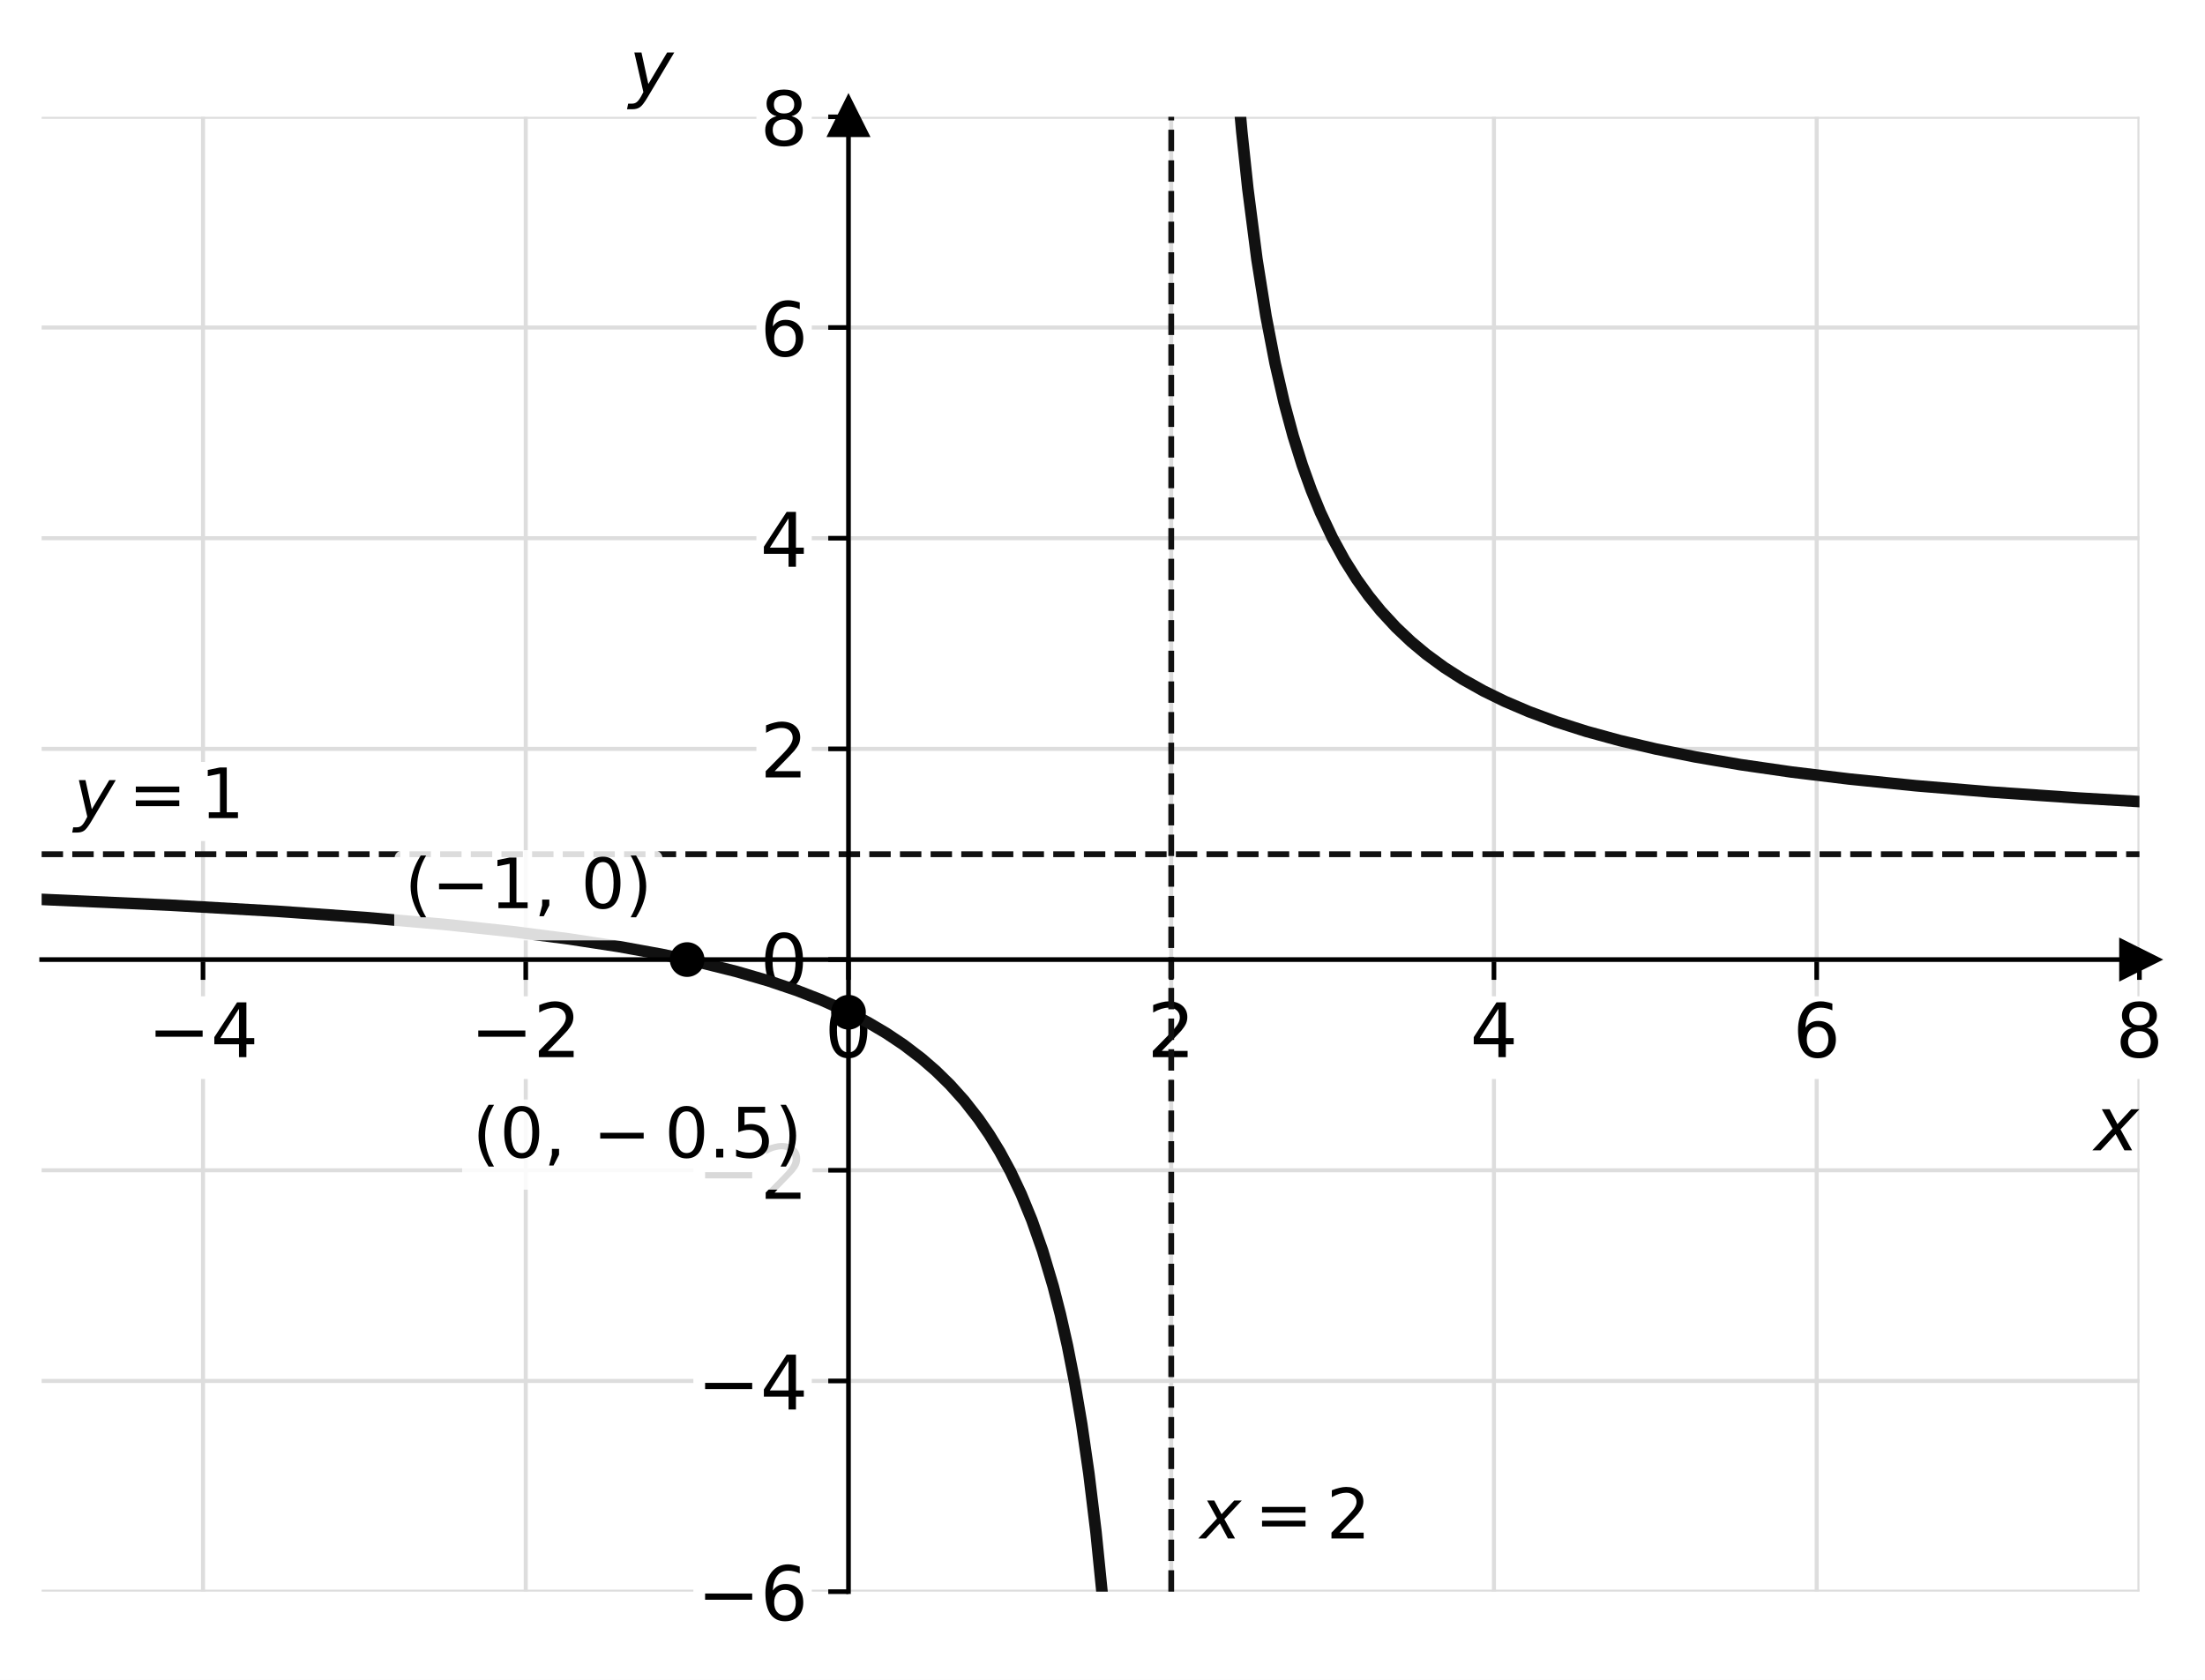
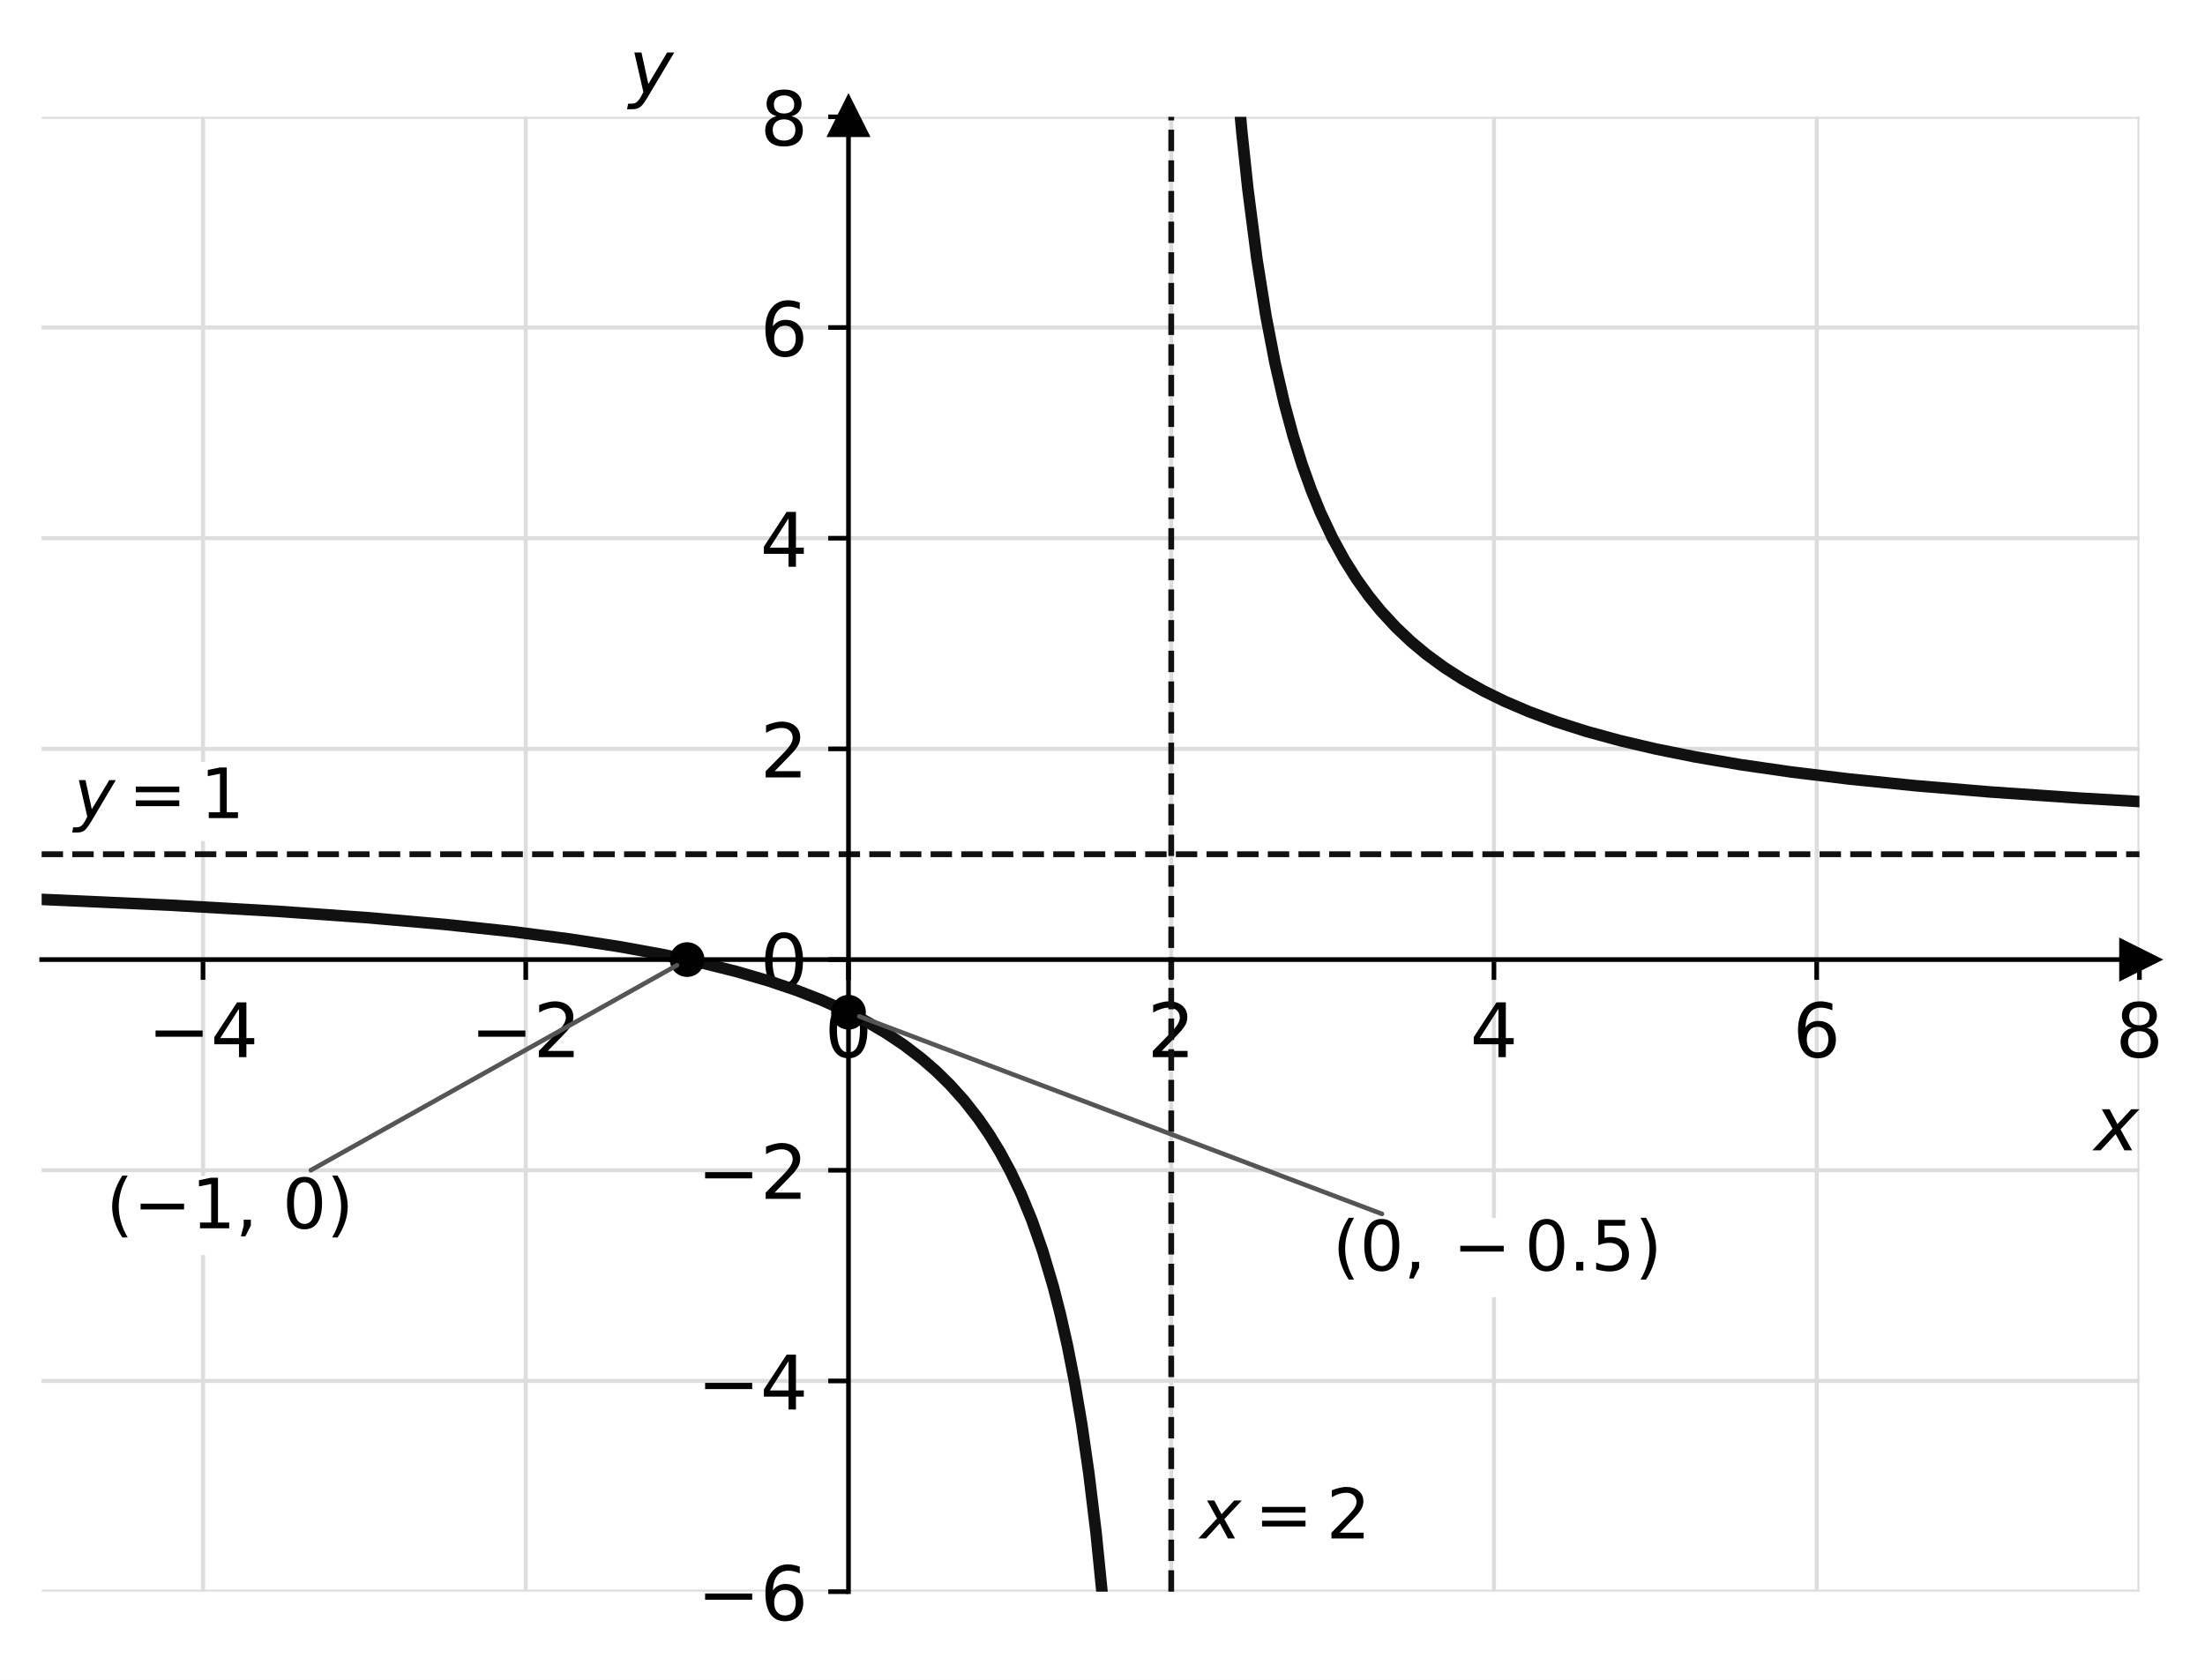
<svg xmlns="http://www.w3.org/2000/svg" xmlns:xlink="http://www.w3.org/1999/xlink" width="381.236pt" height="290.486pt" viewBox="0 0 381.236 290.486" version="1.1">
  <defs>
    <style type="text/css">*{stroke-linejoin: round; stroke-linecap: butt}</style>
  </defs>
  <g id="figure_1">
    <g id="patch_1">
      <path d="M 0 290.486  L 381.236 290.486  L 381.236 0  L 0 0  z " style="fill: #ffffff" />
    </g>
    <g id="axes_1">
      <g id="patch_2">
        <path d="M 7.2 275.224  L 369.9 275.224  L 369.9 20.2  L 7.2 20.2  z " style="fill: #ffffff" />
      </g>
      <g id="matplotlib.axis_1">
        <g id="xtick_1">
          <g id="line2d_1">
-             <path d="M 35.1 275.224  L 35.1 20.2  " clip-path="url(#p07194a1269)" style="fill: none; stroke: #dddddd; stroke-width: 0.7; stroke-linecap: square" />
+             <path d="M 35.1 275.224  L 35.1 20.2  " clip-path="url(#peb0ad1af91)" style="fill: none; stroke: #dddddd; stroke-width: 0.7; stroke-linecap: square" />
          </g>
          <g id="line2d_2">
            <defs>
-               <path id="m0bb7cac666" d="M 0 0  L 0 3.5  " style="stroke: #000000; stroke-width: 0.8" />
+               <path id="m7bcd233834" d="M 0 0  L 0 3.5  " style="stroke: #000000; stroke-width: 0.8" />
            </defs>
            <g>
-               <use xlink:href="#m0bb7cac666" x="35.1" y="165.928" style="stroke: #000000; stroke-width: 0.8" />
+               <use xlink:href="#m7bcd233834" x="35.1" y="165.928" style="stroke: #000000; stroke-width: 0.8" />
            </g>
          </g>
          <g id="text_1">
-             <g id="patch_3">
-               <path d="M 24.868 186.578  L 45.332 186.578  L 45.332 172.278  L 24.868 172.278  z " style="fill: #ffffff" />
-             </g>
            <text style="font-size: 13px; font-family: 'DejaVu Sans'; text-anchor: middle" x="35.1" y="182.805" transform="rotate(-0 35.1 182.805)">−4</text>
          </g>
        </g>
        <g id="xtick_2">
          <g id="line2d_3">
-             <path d="M 90.9 275.224  L 90.9 20.2  " clip-path="url(#p07194a1269)" style="fill: none; stroke: #dddddd; stroke-width: 0.7; stroke-linecap: square" />
+             <path d="M 90.9 275.224  L 90.9 20.2  " clip-path="url(#peb0ad1af91)" style="fill: none; stroke: #dddddd; stroke-width: 0.7; stroke-linecap: square" />
          </g>
          <g id="line2d_4">
            <g>
-               <use xlink:href="#m0bb7cac666" x="90.9" y="165.928" style="stroke: #000000; stroke-width: 0.8" />
+               <use xlink:href="#m7bcd233834" x="90.9" y="165.928" style="stroke: #000000; stroke-width: 0.8" />
            </g>
          </g>
          <g id="text_2">
-             <g id="patch_4">
-               <path d="M 80.668 186.578  L 101.132 186.578  L 101.132 172.278  L 80.668 172.278  z " style="fill: #ffffff" />
-             </g>
            <text style="font-size: 13px; font-family: 'DejaVu Sans'; text-anchor: middle" x="90.9" y="182.805" transform="rotate(-0 90.9 182.805)">−2</text>
          </g>
        </g>
        <g id="xtick_3">
          <g id="line2d_5">
-             <path d="M 146.7 275.224  L 146.7 20.2  " clip-path="url(#p07194a1269)" style="fill: none; stroke: #dddddd; stroke-width: 0.7; stroke-linecap: square" />
+             <path d="M 146.7 275.224  L 146.7 20.2  " clip-path="url(#peb0ad1af91)" style="fill: none; stroke: #dddddd; stroke-width: 0.7; stroke-linecap: square" />
          </g>
          <g id="line2d_6">
            <g>
-               <use xlink:href="#m0bb7cac666" x="146.7" y="165.928" style="stroke: #000000; stroke-width: 0.8" />
+               <use xlink:href="#m7bcd233834" x="146.7" y="165.928" style="stroke: #000000; stroke-width: 0.8" />
            </g>
          </g>
          <g id="text_3">
-             <g id="patch_5">
-               <path d="M 141.914 186.578  L 151.486 186.578  L 151.486 172.278  L 141.914 172.278  z " style="fill: #ffffff" />
-             </g>
            <text style="font-size: 13px; font-family: 'DejaVu Sans'; text-anchor: middle" x="146.7" y="182.805" transform="rotate(-0 146.7 182.805)">0</text>
          </g>
        </g>
        <g id="xtick_4">
          <g id="line2d_7">
-             <path d="M 202.5 275.224  L 202.5 20.2  " clip-path="url(#p07194a1269)" style="fill: none; stroke: #dddddd; stroke-width: 0.7; stroke-linecap: square" />
+             <path d="M 202.5 275.224  L 202.5 20.2  " clip-path="url(#peb0ad1af91)" style="fill: none; stroke: #dddddd; stroke-width: 0.7; stroke-linecap: square" />
          </g>
          <g id="line2d_8">
            <g>
-               <use xlink:href="#m0bb7cac666" x="202.5" y="165.928" style="stroke: #000000; stroke-width: 0.8" />
+               <use xlink:href="#m7bcd233834" x="202.5" y="165.928" style="stroke: #000000; stroke-width: 0.8" />
            </g>
          </g>
          <g id="text_4">
-             <g id="patch_6">
-               <path d="M 197.714 186.578  L 207.286 186.578  L 207.286 172.278  L 197.714 172.278  z " style="fill: #ffffff" />
-             </g>
            <text style="font-size: 13px; font-family: 'DejaVu Sans'; text-anchor: middle" x="202.5" y="182.805" transform="rotate(-0 202.5 182.805)">2</text>
          </g>
        </g>
        <g id="xtick_5">
          <g id="line2d_9">
-             <path d="M 258.3 275.224  L 258.3 20.2  " clip-path="url(#p07194a1269)" style="fill: none; stroke: #dddddd; stroke-width: 0.7; stroke-linecap: square" />
+             <path d="M 258.3 275.224  L 258.3 20.2  " clip-path="url(#peb0ad1af91)" style="fill: none; stroke: #dddddd; stroke-width: 0.7; stroke-linecap: square" />
          </g>
          <g id="line2d_10">
            <g>
-               <use xlink:href="#m0bb7cac666" x="258.3" y="165.928" style="stroke: #000000; stroke-width: 0.8" />
+               <use xlink:href="#m7bcd233834" x="258.3" y="165.928" style="stroke: #000000; stroke-width: 0.8" />
            </g>
          </g>
          <g id="text_5">
-             <g id="patch_7">
-               <path d="M 253.514 186.578  L 263.086 186.578  L 263.086 172.278  L 253.514 172.278  z " style="fill: #ffffff" />
-             </g>
            <text style="font-size: 13px; font-family: 'DejaVu Sans'; text-anchor: middle" x="258.3" y="182.805" transform="rotate(-0 258.3 182.805)">4</text>
          </g>
        </g>
        <g id="xtick_6">
          <g id="line2d_11">
-             <path d="M 314.1 275.224  L 314.1 20.2  " clip-path="url(#p07194a1269)" style="fill: none; stroke: #dddddd; stroke-width: 0.7; stroke-linecap: square" />
+             <path d="M 314.1 275.224  L 314.1 20.2  " clip-path="url(#peb0ad1af91)" style="fill: none; stroke: #dddddd; stroke-width: 0.7; stroke-linecap: square" />
          </g>
          <g id="line2d_12">
            <g>
-               <use xlink:href="#m0bb7cac666" x="314.1" y="165.928" style="stroke: #000000; stroke-width: 0.8" />
+               <use xlink:href="#m7bcd233834" x="314.1" y="165.928" style="stroke: #000000; stroke-width: 0.8" />
            </g>
          </g>
          <g id="text_6">
-             <g id="patch_8">
-               <path d="M 309.314 186.578  L 318.886 186.578  L 318.886 172.278  L 309.314 172.278  z " style="fill: #ffffff" />
-             </g>
            <text style="font-size: 13px; font-family: 'DejaVu Sans'; text-anchor: middle" x="314.1" y="182.805" transform="rotate(-0 314.1 182.805)">6</text>
          </g>
        </g>
        <g id="xtick_7">
          <g id="line2d_13">
-             <path d="M 369.9 275.224  L 369.9 20.2  " clip-path="url(#p07194a1269)" style="fill: none; stroke: #dddddd; stroke-width: 0.7; stroke-linecap: square" />
+             <path d="M 369.9 275.224  L 369.9 20.2  " clip-path="url(#peb0ad1af91)" style="fill: none; stroke: #dddddd; stroke-width: 0.7; stroke-linecap: square" />
          </g>
          <g id="line2d_14">
            <g>
-               <use xlink:href="#m0bb7cac666" x="369.9" y="165.928" style="stroke: #000000; stroke-width: 0.8" />
+               <use xlink:href="#m7bcd233834" x="369.9" y="165.928" style="stroke: #000000; stroke-width: 0.8" />
            </g>
          </g>
          <g id="text_7">
-             <g id="patch_9">
-               <path d="M 365.114 186.578  L 374.686 186.578  L 374.686 172.278  L 365.114 172.278  z " style="fill: #ffffff" />
-             </g>
            <text style="font-size: 13px; font-family: 'DejaVu Sans'; text-anchor: middle" x="369.9" y="182.805" transform="rotate(-0 369.9 182.805)">8</text>
          </g>
        </g>
        <g id="text_8">
          <g transform="translate(362.1 199.805)">
            <text>
              <tspan x="0" y="-0.891" style="font-style: oblique; font-size: 13px; font-family: 'DejaVu Sans'">x</tspan>
            </text>
          </g>
        </g>
      </g>
      <g id="matplotlib.axis_2">
        <g id="ytick_1">
          <g id="line2d_15">
-             <path d="M 7.2 275.224  L 369.9 275.224  " clip-path="url(#p07194a1269)" style="fill: none; stroke: #dddddd; stroke-width: 0.7; stroke-linecap: square" />
+             <path d="M 7.2 275.224  L 369.9 275.224  " clip-path="url(#peb0ad1af91)" style="fill: none; stroke: #dddddd; stroke-width: 0.7; stroke-linecap: square" />
          </g>
          <g id="line2d_16">
            <defs>
-               <path id="md7d506f9be" d="M 0 0  L -3.5 0  " style="stroke: #000000; stroke-width: 0.8" />
+               <path id="m81933d2e65" d="M 0 0  L -3.5 0  " style="stroke: #000000; stroke-width: 0.8" />
            </defs>
            <g>
-               <use xlink:href="#md7d506f9be" x="146.7" y="275.224" style="stroke: #000000; stroke-width: 0.8" />
+               <use xlink:href="#m81933d2e65" x="146.7" y="275.224" style="stroke: #000000; stroke-width: 0.8" />
            </g>
          </g>
          <g id="text_9">
-             <g id="patch_10">
-               <path d="M 119.885 283.936  L 140.35 283.936  L 140.35 269.636  L 119.885 269.636  z " style="fill: #ffffff" />
-             </g>
            <text style="font-size: 13px; font-family: 'DejaVu Sans'; text-anchor: end" x="139.7" y="280.162" transform="rotate(-0 139.7 280.1625)">−6</text>
          </g>
        </g>
        <g id="ytick_2">
          <g id="line2d_17">
-             <path d="M 7.2 238.792  L 369.9 238.792  " clip-path="url(#p07194a1269)" style="fill: none; stroke: #dddddd; stroke-width: 0.7; stroke-linecap: square" />
+             <path d="M 7.2 238.792  L 369.9 238.792  " clip-path="url(#peb0ad1af91)" style="fill: none; stroke: #dddddd; stroke-width: 0.7; stroke-linecap: square" />
          </g>
          <g id="line2d_18">
            <g>
-               <use xlink:href="#md7d506f9be" x="146.7" y="238.792" style="stroke: #000000; stroke-width: 0.8" />
+               <use xlink:href="#m81933d2e65" x="146.7" y="238.792" style="stroke: #000000; stroke-width: 0.8" />
            </g>
          </g>
          <g id="text_10">
-             <g id="patch_11">
-               <path d="M 119.885 247.504  L 140.35 247.504  L 140.35 233.204  L 119.885 233.204  z " style="fill: #ffffff" />
-             </g>
            <text style="font-size: 13px; font-family: 'DejaVu Sans'; text-anchor: end" x="139.7" y="243.73" transform="rotate(-0 139.7 243.7305)">−4</text>
          </g>
        </g>
        <g id="ytick_3">
          <g id="line2d_19">
-             <path d="M 7.2 202.36  L 369.9 202.36  " clip-path="url(#p07194a1269)" style="fill: none; stroke: #dddddd; stroke-width: 0.7; stroke-linecap: square" />
+             <path d="M 7.2 202.36  L 369.9 202.36  " clip-path="url(#peb0ad1af91)" style="fill: none; stroke: #dddddd; stroke-width: 0.7; stroke-linecap: square" />
          </g>
          <g id="line2d_20">
            <g>
-               <use xlink:href="#md7d506f9be" x="146.7" y="202.36" style="stroke: #000000; stroke-width: 0.8" />
+               <use xlink:href="#m81933d2e65" x="146.7" y="202.36" style="stroke: #000000; stroke-width: 0.8" />
            </g>
          </g>
          <g id="text_11">
-             <g id="patch_12">
-               <path d="M 119.885 211.072  L 140.35 211.072  L 140.35 196.772  L 119.885 196.772  z " style="fill: #ffffff" />
-             </g>
            <text style="font-size: 13px; font-family: 'DejaVu Sans'; text-anchor: end" x="139.7" y="207.298" transform="rotate(-0 139.7 207.2985)">−2</text>
          </g>
        </g>
        <g id="ytick_4">
          <g id="line2d_21">
-             <path d="M 7.2 165.928  L 369.9 165.928  " clip-path="url(#p07194a1269)" style="fill: none; stroke: #dddddd; stroke-width: 0.7; stroke-linecap: square" />
+             <path d="M 7.2 165.928  L 369.9 165.928  " clip-path="url(#peb0ad1af91)" style="fill: none; stroke: #dddddd; stroke-width: 0.7; stroke-linecap: square" />
          </g>
          <g id="line2d_22">
            <g>
-               <use xlink:href="#md7d506f9be" x="146.7" y="165.928" style="stroke: #000000; stroke-width: 0.8" />
+               <use xlink:href="#m81933d2e65" x="146.7" y="165.928" style="stroke: #000000; stroke-width: 0.8" />
            </g>
          </g>
          <g id="text_12">
-             <g id="patch_13">
-               <path d="M 130.779 174.64  L 140.35 174.64  L 140.35 160.34  L 130.779 160.34  z " style="fill: #ffffff" />
-             </g>
            <text style="font-size: 13px; font-family: 'DejaVu Sans'; text-anchor: end" x="139.7" y="170.866" transform="rotate(-0 139.7 170.8665)">0</text>
          </g>
        </g>
        <g id="ytick_5">
          <g id="line2d_23">
-             <path d="M 7.2 129.496  L 369.9 129.496  " clip-path="url(#p07194a1269)" style="fill: none; stroke: #dddddd; stroke-width: 0.7; stroke-linecap: square" />
+             <path d="M 7.2 129.496  L 369.9 129.496  " clip-path="url(#peb0ad1af91)" style="fill: none; stroke: #dddddd; stroke-width: 0.7; stroke-linecap: square" />
          </g>
          <g id="line2d_24">
            <g>
-               <use xlink:href="#md7d506f9be" x="146.7" y="129.496" style="stroke: #000000; stroke-width: 0.8" />
+               <use xlink:href="#m81933d2e65" x="146.7" y="129.496" style="stroke: #000000; stroke-width: 0.8" />
            </g>
          </g>
          <g id="text_13">
-             <g id="patch_14">
-               <path d="M 130.779 138.208  L 140.35 138.208  L 140.35 123.908  L 130.779 123.908  z " style="fill: #ffffff" />
-             </g>
            <text style="font-size: 13px; font-family: 'DejaVu Sans'; text-anchor: end" x="139.7" y="134.434" transform="rotate(-0 139.7 134.4345)">2</text>
          </g>
        </g>
        <g id="ytick_6">
          <g id="line2d_25">
-             <path d="M 7.2 93.064  L 369.9 93.064  " clip-path="url(#p07194a1269)" style="fill: none; stroke: #dddddd; stroke-width: 0.7; stroke-linecap: square" />
+             <path d="M 7.2 93.064  L 369.9 93.064  " clip-path="url(#peb0ad1af91)" style="fill: none; stroke: #dddddd; stroke-width: 0.7; stroke-linecap: square" />
          </g>
          <g id="line2d_26">
            <g>
-               <use xlink:href="#md7d506f9be" x="146.7" y="93.064" style="stroke: #000000; stroke-width: 0.8" />
+               <use xlink:href="#m81933d2e65" x="146.7" y="93.064" style="stroke: #000000; stroke-width: 0.8" />
            </g>
          </g>
          <g id="text_14">
-             <g id="patch_15">
-               <path d="M 130.779 101.776  L 140.35 101.776  L 140.35 87.476  L 130.779 87.476  z " style="fill: #ffffff" />
-             </g>
            <text style="font-size: 13px; font-family: 'DejaVu Sans'; text-anchor: end" x="139.7" y="98.002" transform="rotate(-0 139.7 98.00248)">4</text>
          </g>
        </g>
        <g id="ytick_7">
          <g id="line2d_27">
-             <path d="M 7.2 56.632  L 369.9 56.632  " clip-path="url(#p07194a1269)" style="fill: none; stroke: #dddddd; stroke-width: 0.7; stroke-linecap: square" />
+             <path d="M 7.2 56.632  L 369.9 56.632  " clip-path="url(#peb0ad1af91)" style="fill: none; stroke: #dddddd; stroke-width: 0.7; stroke-linecap: square" />
          </g>
          <g id="line2d_28">
            <g>
-               <use xlink:href="#md7d506f9be" x="146.7" y="56.632" style="stroke: #000000; stroke-width: 0.8" />
+               <use xlink:href="#m81933d2e65" x="146.7" y="56.632" style="stroke: #000000; stroke-width: 0.8" />
            </g>
          </g>
          <g id="text_15">
-             <g id="patch_16">
-               <path d="M 130.779 65.344  L 140.35 65.344  L 140.35 51.044  L 130.779 51.044  z " style="fill: #ffffff" />
-             </g>
            <text style="font-size: 13px; font-family: 'DejaVu Sans'; text-anchor: end" x="139.7" y="61.57" transform="rotate(-0 139.7 61.57048)">6</text>
          </g>
        </g>
        <g id="ytick_8">
          <g id="line2d_29">
-             <path d="M 7.2 20.2  L 369.9 20.2  " clip-path="url(#p07194a1269)" style="fill: none; stroke: #dddddd; stroke-width: 0.7; stroke-linecap: square" />
+             <path d="M 7.2 20.2  L 369.9 20.2  " clip-path="url(#peb0ad1af91)" style="fill: none; stroke: #dddddd; stroke-width: 0.7; stroke-linecap: square" />
          </g>
          <g id="line2d_30">
            <g>
-               <use xlink:href="#md7d506f9be" x="146.7" y="20.2" style="stroke: #000000; stroke-width: 0.8" />
+               <use xlink:href="#m81933d2e65" x="146.7" y="20.2" style="stroke: #000000; stroke-width: 0.8" />
            </g>
          </g>
          <g id="text_16">
-             <g id="patch_17">
-               <path d="M 130.779 28.912  L 140.35 28.912  L 140.35 14.612  L 130.779 14.612  z " style="fill: #ffffff" />
-             </g>
            <text style="font-size: 13px; font-family: 'DejaVu Sans'; text-anchor: end" x="139.7" y="25.138" transform="rotate(-0 139.7 25.13848)">8</text>
          </g>
        </g>
        <g id="text_17">
          <g transform="translate(108.7352 17.07695)">
            <text>
              <tspan x="0" y="-0.891" style="font-style: oblique; font-size: 13px; font-family: 'DejaVu Sans'">y</tspan>
            </text>
          </g>
        </g>
      </g>
      <g id="line2d_31">
        <defs>
-           <path id="mbe4bf524e3" d="M 3 0  L -3 -3  L -3 3  z " style="stroke: #000000; stroke-linejoin: miter" />
+           <path id="m4afbe1ccb8" d="M 3 0  L -3 -3  L -3 3  z " style="stroke: #000000; stroke-linejoin: miter" />
        </defs>
        <g>
-           <use xlink:href="#mbe4bf524e3" x="369.9" y="165.928" style="stroke: #000000; stroke-linejoin: miter" />
+           <use xlink:href="#m4afbe1ccb8" x="369.9" y="165.928" style="stroke: #000000; stroke-linejoin: miter" />
        </g>
      </g>
      <g id="line2d_32">
        <defs>
-           <path id="mce34fefb7d" d="M 0 -3  L -3 3  L 3 3  z " style="stroke: #000000; stroke-linejoin: miter" />
+           <path id="m1dd5bf9f12" d="M 0 -3  L -3 3  L 3 3  z " style="stroke: #000000; stroke-linejoin: miter" />
        </defs>
        <g>
-           <use xlink:href="#mce34fefb7d" x="146.7" y="20.2" style="stroke: #000000; stroke-linejoin: miter" />
+           <use xlink:href="#m1dd5bf9f12" x="146.7" y="20.2" style="stroke: #000000; stroke-linejoin: miter" />
        </g>
      </g>
      <g id="line2d_33">
-         <path d="M 7.2 155.519  L 29.371 156.519  L 47.846 157.571  L 63.243 158.661  L 76.791 159.841  L 88.493 161.086  L 98.346 162.351  L 106.968 163.672  L 114.358 165.01  L 121.133 166.45  L 127.291 167.985  L 132.834 169.598  L 137.761 171.263  L 142.072 172.943  L 146.383 174.882  L 150.078 176.797  L 153.157 178.612  L 156.236 180.668  L 159.316 183.018  L 161.779 185.154  L 164.242 187.565  L 166.706 190.308  L 169.169 193.456  L 171.017 196.14  L 172.864 199.16  L 174.712 202.58  L 176.56 206.488  L 178.407 210.995  L 180.255 216.251  L 182.102 222.459  L 183.334 227.263  L 184.566 232.726  L 185.797 238.996  L 187.029 246.263  L 188.261 254.788  L 189.492 264.927  L 190.724 277.187  L 191.34 284.332  L 191.34 284.332  " clip-path="url(#p07194a1269)" style="fill: none; stroke: #111111; stroke-width: 2; stroke-linecap: square" />
+         <path d="M 7.2 155.519  L 29.371 156.519  L 47.846 157.571  L 63.243 158.661  L 76.791 159.841  L 88.493 161.086  L 98.346 162.351  L 106.968 163.672  L 114.358 165.01  L 121.133 166.45  L 127.291 167.985  L 132.834 169.598  L 137.761 171.263  L 142.072 172.943  L 146.383 174.882  L 150.078 176.797  L 153.157 178.612  L 156.236 180.668  L 159.316 183.018  L 161.779 185.154  L 164.242 187.565  L 166.706 190.308  L 169.169 193.456  L 171.017 196.14  L 172.864 199.16  L 174.712 202.58  L 176.56 206.488  L 178.407 210.995  L 180.255 216.251  L 182.102 222.459  L 183.334 227.263  L 184.566 232.726  L 185.797 238.996  L 187.029 246.263  L 188.261 254.788  L 189.492 264.927  L 190.724 277.187  L 191.34 284.332  L 191.34 284.332  " clip-path="url(#peb0ad1af91)" style="fill: none; stroke: #111111; stroke-width: 2; stroke-linecap: square" />
      </g>
      <g id="line2d_34">
-         <path d="M 213.66 11.092  L 214.705 22.79  L 215.75 32.643  L 217.318 44.817  L 218.885 54.661  L 220.453 62.786  L 222.021 69.606  L 223.588 75.412  L 225.156 80.415  L 226.724 84.77  L 228.291 88.596  L 230.381 93.027  L 232.472 96.841  L 234.562 100.157  L 236.652 103.068  L 238.742 105.643  L 241.355 108.471  L 243.967 110.944  L 246.58 113.123  L 249.715 115.42  L 252.851 117.431  L 256.508 119.482  L 260.166 121.272  L 264.347 123.059  L 269.049 124.802  L 274.275 126.469  L 280.023 128.045  L 286.293 129.516  L 293.086 130.881  L 300.924 132.221  L 309.808 133.504  L 319.736 134.707  L 331.232 135.868  L 344.295 136.959  L 359.449 137.998  L 369.9 138.604  L 369.9 138.604  " clip-path="url(#p07194a1269)" style="fill: none; stroke: #111111; stroke-width: 2; stroke-linecap: square" />
+         <path d="M 213.66 11.092  L 214.705 22.79  L 215.75 32.643  L 217.318 44.817  L 218.885 54.661  L 220.453 62.786  L 222.021 69.606  L 223.588 75.412  L 225.156 80.415  L 226.724 84.77  L 228.291 88.596  L 230.381 93.027  L 232.472 96.841  L 234.562 100.157  L 236.652 103.068  L 238.742 105.643  L 241.355 108.471  L 243.967 110.944  L 246.58 113.123  L 249.715 115.42  L 252.851 117.431  L 256.508 119.482  L 260.166 121.272  L 264.347 123.059  L 269.049 124.802  L 274.275 126.469  L 280.023 128.045  L 286.293 129.516  L 293.086 130.881  L 300.924 132.221  L 309.808 133.504  L 319.736 134.707  L 331.232 135.868  L 344.295 136.959  L 359.449 137.998  L 369.9 138.604  L 369.9 138.604  " clip-path="url(#peb0ad1af91)" style="fill: none; stroke: #111111; stroke-width: 2; stroke-linecap: square" />
      </g>
      <g id="line2d_35">
-         <path d="M 202.5 275.224  L 202.5 20.2  " clip-path="url(#p07194a1269)" style="fill: none; stroke-dasharray: 3.7,1.6; stroke-dashoffset: 0; stroke: #111111" />
+         <path d="M 202.5 275.224  L 202.5 20.2  " clip-path="url(#peb0ad1af91)" style="fill: none; stroke-dasharray: 3.7,1.6; stroke-dashoffset: 0; stroke: #111111" />
      </g>
      <g id="line2d_36">
-         <path d="M 7.2 147.712  L 369.9 147.712  " clip-path="url(#p07194a1269)" style="fill: none; stroke-dasharray: 3.7,1.6; stroke-dashoffset: 0; stroke: #111111" />
+         <path d="M 7.2 147.712  L 369.9 147.712  " clip-path="url(#peb0ad1af91)" style="fill: none; stroke-dasharray: 3.7,1.6; stroke-dashoffset: 0; stroke: #111111" />
      </g>
      <g id="line2d_37">
        <defs>
-           <path id="md0a9e2c4a3" d="M 0 2.5  C 0.663 2.5 1.299 2.237 1.768 1.768  C 2.237 1.299 2.5 0.663 2.5 0  C 2.5 -0.663 2.237 -1.299 1.768 -1.768  C 1.299 -2.237 0.663 -2.5 0 -2.5  C -0.663 -2.5 -1.299 -2.237 -1.768 -1.768  C -2.237 -1.299 -2.5 -0.663 -2.5 0  C -2.5 0.663 -2.237 1.299 -1.768 1.768  C -1.299 2.237 -0.663 2.5 0 2.5  z " style="stroke: #000000" />
+           <path id="ma32eba5bcf" d="M 0 2.5  C 0.663 2.5 1.299 2.237 1.768 1.768  C 2.237 1.299 2.5 0.663 2.5 0  C 2.5 -0.663 2.237 -1.299 1.768 -1.768  C 1.299 -2.237 0.663 -2.5 0 -2.5  C -0.663 -2.5 -1.299 -2.237 -1.768 -1.768  C -2.237 -1.299 -2.5 -0.663 -2.5 0  C -2.5 0.663 -2.237 1.299 -1.768 1.768  C -1.299 2.237 -0.663 2.5 0 2.5  z " style="stroke: #000000" />
        </defs>
-         <g clip-path="url(#p07194a1269)">
-           <use xlink:href="#md0a9e2c4a3" x="118.8" y="165.928" style="stroke: #000000" />
+         <g clip-path="url(#peb0ad1af91)">
+           <use xlink:href="#ma32eba5bcf" x="118.8" y="165.928" style="stroke: #000000" />
        </g>
      </g>
      <g id="line2d_38">
-         <g clip-path="url(#p07194a1269)">
-           <use xlink:href="#md0a9e2c4a3" x="146.7" y="175.036" style="stroke: #000000" />
-         </g>
-       </g>
-       <g id="patch_18">
+         <g clip-path="url(#peb0ad1af91)">
+           <use xlink:href="#ma32eba5bcf" x="146.7" y="175.036" style="stroke: #000000" />
+         </g>
+       </g>
+       <g id="patch_3">
        <path d="M 146.7 275.224  L 146.7 20.2  " style="fill: none; stroke: #000000; stroke-width: 0.8; stroke-linejoin: miter; stroke-linecap: square" />
      </g>
-       <g id="patch_19">
+       <g id="patch_4">
        <path d="M 7.2 165.928  L 369.9 165.928  " style="fill: none; stroke: #000000; stroke-width: 0.8; stroke-linejoin: miter; stroke-linecap: square" />
      </g>
      <g id="text_18">
-         <g id="patch_20">
+         <g id="patch_5">
          <path d="M 206.66 269.839  L 237.86 269.839  L 237.86 256.159  L 206.66 256.159  z " style="fill: #ffffff" />
        </g>
        <g transform="translate(207.5 266.116)">
          <text>
            <tspan x="0" y="-0.094" style="font-style: oblique; font-size: 12px; font-family: 'DejaVu Sans'">x</tspan>
            <tspan x="9.439" y="-0.094" style="font-size: 12px; font-family: 'DejaVu Sans'">=</tspan>
            <tspan x="21.832" y="-0.094" style="font-size: 12px; font-family: 'DejaVu Sans'">2</tspan>
          </text>
        </g>
      </g>
      <g id="text_19">
-         <g id="patch_21">
+         <g id="patch_6">
          <path d="M 11.94 145.435  L 43.14 145.435  L 43.14 131.755  L 11.94 131.755  z " style="fill: #ffffff" />
        </g>
        <g transform="translate(12.78 141.712)">
          <text>
            <tspan x="0" y="-0.25" style="font-style: oblique; font-size: 12px; font-family: 'DejaVu Sans'">y</tspan>
            <tspan x="9.439" y="-0.25" style="font-size: 12px; font-family: 'DejaVu Sans'">=</tspan>
            <tspan x="21.832" y="-0.25" style="font-size: 12px; font-family: 'DejaVu Sans'">1</tspan>
          </text>
        </g>
      </g>
+       <g id="patch_7">
+         <path d="M 53.748 202.35  Q 85.403 184.627 117.057 166.904  " style="fill: none; stroke: #555555; stroke-width: 0.8; stroke-linecap: round" />
+       </g>
      <g id="text_20">
-         <g id="patch_22">
-           <path d="M 69.96 162.611  L 112.8 162.611  Q 114.6 162.611 114.6 160.811  L 114.6 148.808  Q 114.6 147.008 112.8 147.008  L 69.96 147.008  Q 68.16 147.008 68.16 148.808  L 68.16 160.811  Q 68.16 162.611 69.96 162.611  z " style="fill: #ffffff; opacity: 0.85" />
-         </g>
-         <g transform="translate(69.96 157.928)">
+         <g id="patch_8">
+           <path d="M 17.52 217.012  L 62.04 217.012  L 62.04 203.33  L 17.52 203.33  z " style="fill: #ffffff" />
+         </g>
+         <g transform="translate(18.36 213.2896)">
          <text>
            <tspan x="0" y="-0.891" style="font-size: 12px; font-family: 'DejaVu Sans'">(</tspan>
            <tspan x="4.682" y="-0.891" style="font-size: 12px; font-family: 'DejaVu Sans'">−</tspan>
            <tspan x="14.736" y="-0.891" style="font-size: 12px; font-family: 'DejaVu Sans'">1</tspan>
            <tspan x="22.371" y="-0.891" style="font-size: 12px; font-family: 'DejaVu Sans'">,</tspan>
            <tspan x="30.472" y="-0.891" style="font-size: 12px; font-family: 'DejaVu Sans'">0</tspan>
            <tspan x="38.106" y="-0.891" style="font-size: 12px; font-family: 'DejaVu Sans'">)</tspan>
          </text>
        </g>
      </g>
+       <g id="patch_9">
+         <path d="M 238.934 209.909  Q 193.753 192.826 148.572 175.744  " style="fill: none; stroke: #555555; stroke-width: 0.8; stroke-linecap: round" />
+       </g>
      <g id="text_21">
-         <g id="patch_23">
-           <path d="M 81.7 205.719  L 138.7 205.719  Q 140.5 205.719 140.5 203.919  L 140.5 191.916  Q 140.5 190.116 138.7 190.116  L 81.7 190.116  Q 79.9 190.116 79.9 191.916  L 79.9 203.919  Q 79.9 205.719 81.7 205.719  z " style="fill: #ffffff; opacity: 0.85" />
-         </g>
-         <g transform="translate(81.7 201.036)">
+         <g id="patch_10">
+           <path d="M 229.56 224.299  L 288.24 224.299  L 288.24 210.616  L 229.56 210.616  z " style="fill: #ffffff" />
+         </g>
+         <g transform="translate(230.4 220.576)">
          <text>
            <tspan x="0" y="-0.891" style="font-size: 12px; font-family: 'DejaVu Sans'">(</tspan>
            <tspan x="4.682" y="-0.891" style="font-size: 12px; font-family: 'DejaVu Sans'">0</tspan>
            <tspan x="12.316" y="-0.891" style="font-size: 12px; font-family: 'DejaVu Sans'">,</tspan>
            <tspan x="20.807" y="-0.891" style="font-size: 12px; font-family: 'DejaVu Sans'">−</tspan>
            <tspan x="33.199" y="-0.891" style="font-size: 12px; font-family: 'DejaVu Sans'">0</tspan>
            <tspan x="40.834" y="-0.891" style="font-size: 12px; font-family: 'DejaVu Sans'">.</tspan>
            <tspan x="44.648" y="-0.891" style="font-size: 12px; font-family: 'DejaVu Sans'">5</tspan>
            <tspan x="52.283" y="-0.891" style="font-size: 12px; font-family: 'DejaVu Sans'">)</tspan>
          </text>
        </g>
      </g>
    </g>
  </g>
  <defs>
-     <clipPath id="p07194a1269">
+     <clipPath id="peb0ad1af91">
      <rect x="7.2" y="20.2" width="362.7" height="255.024" />
    </clipPath>
  </defs>
</svg>
